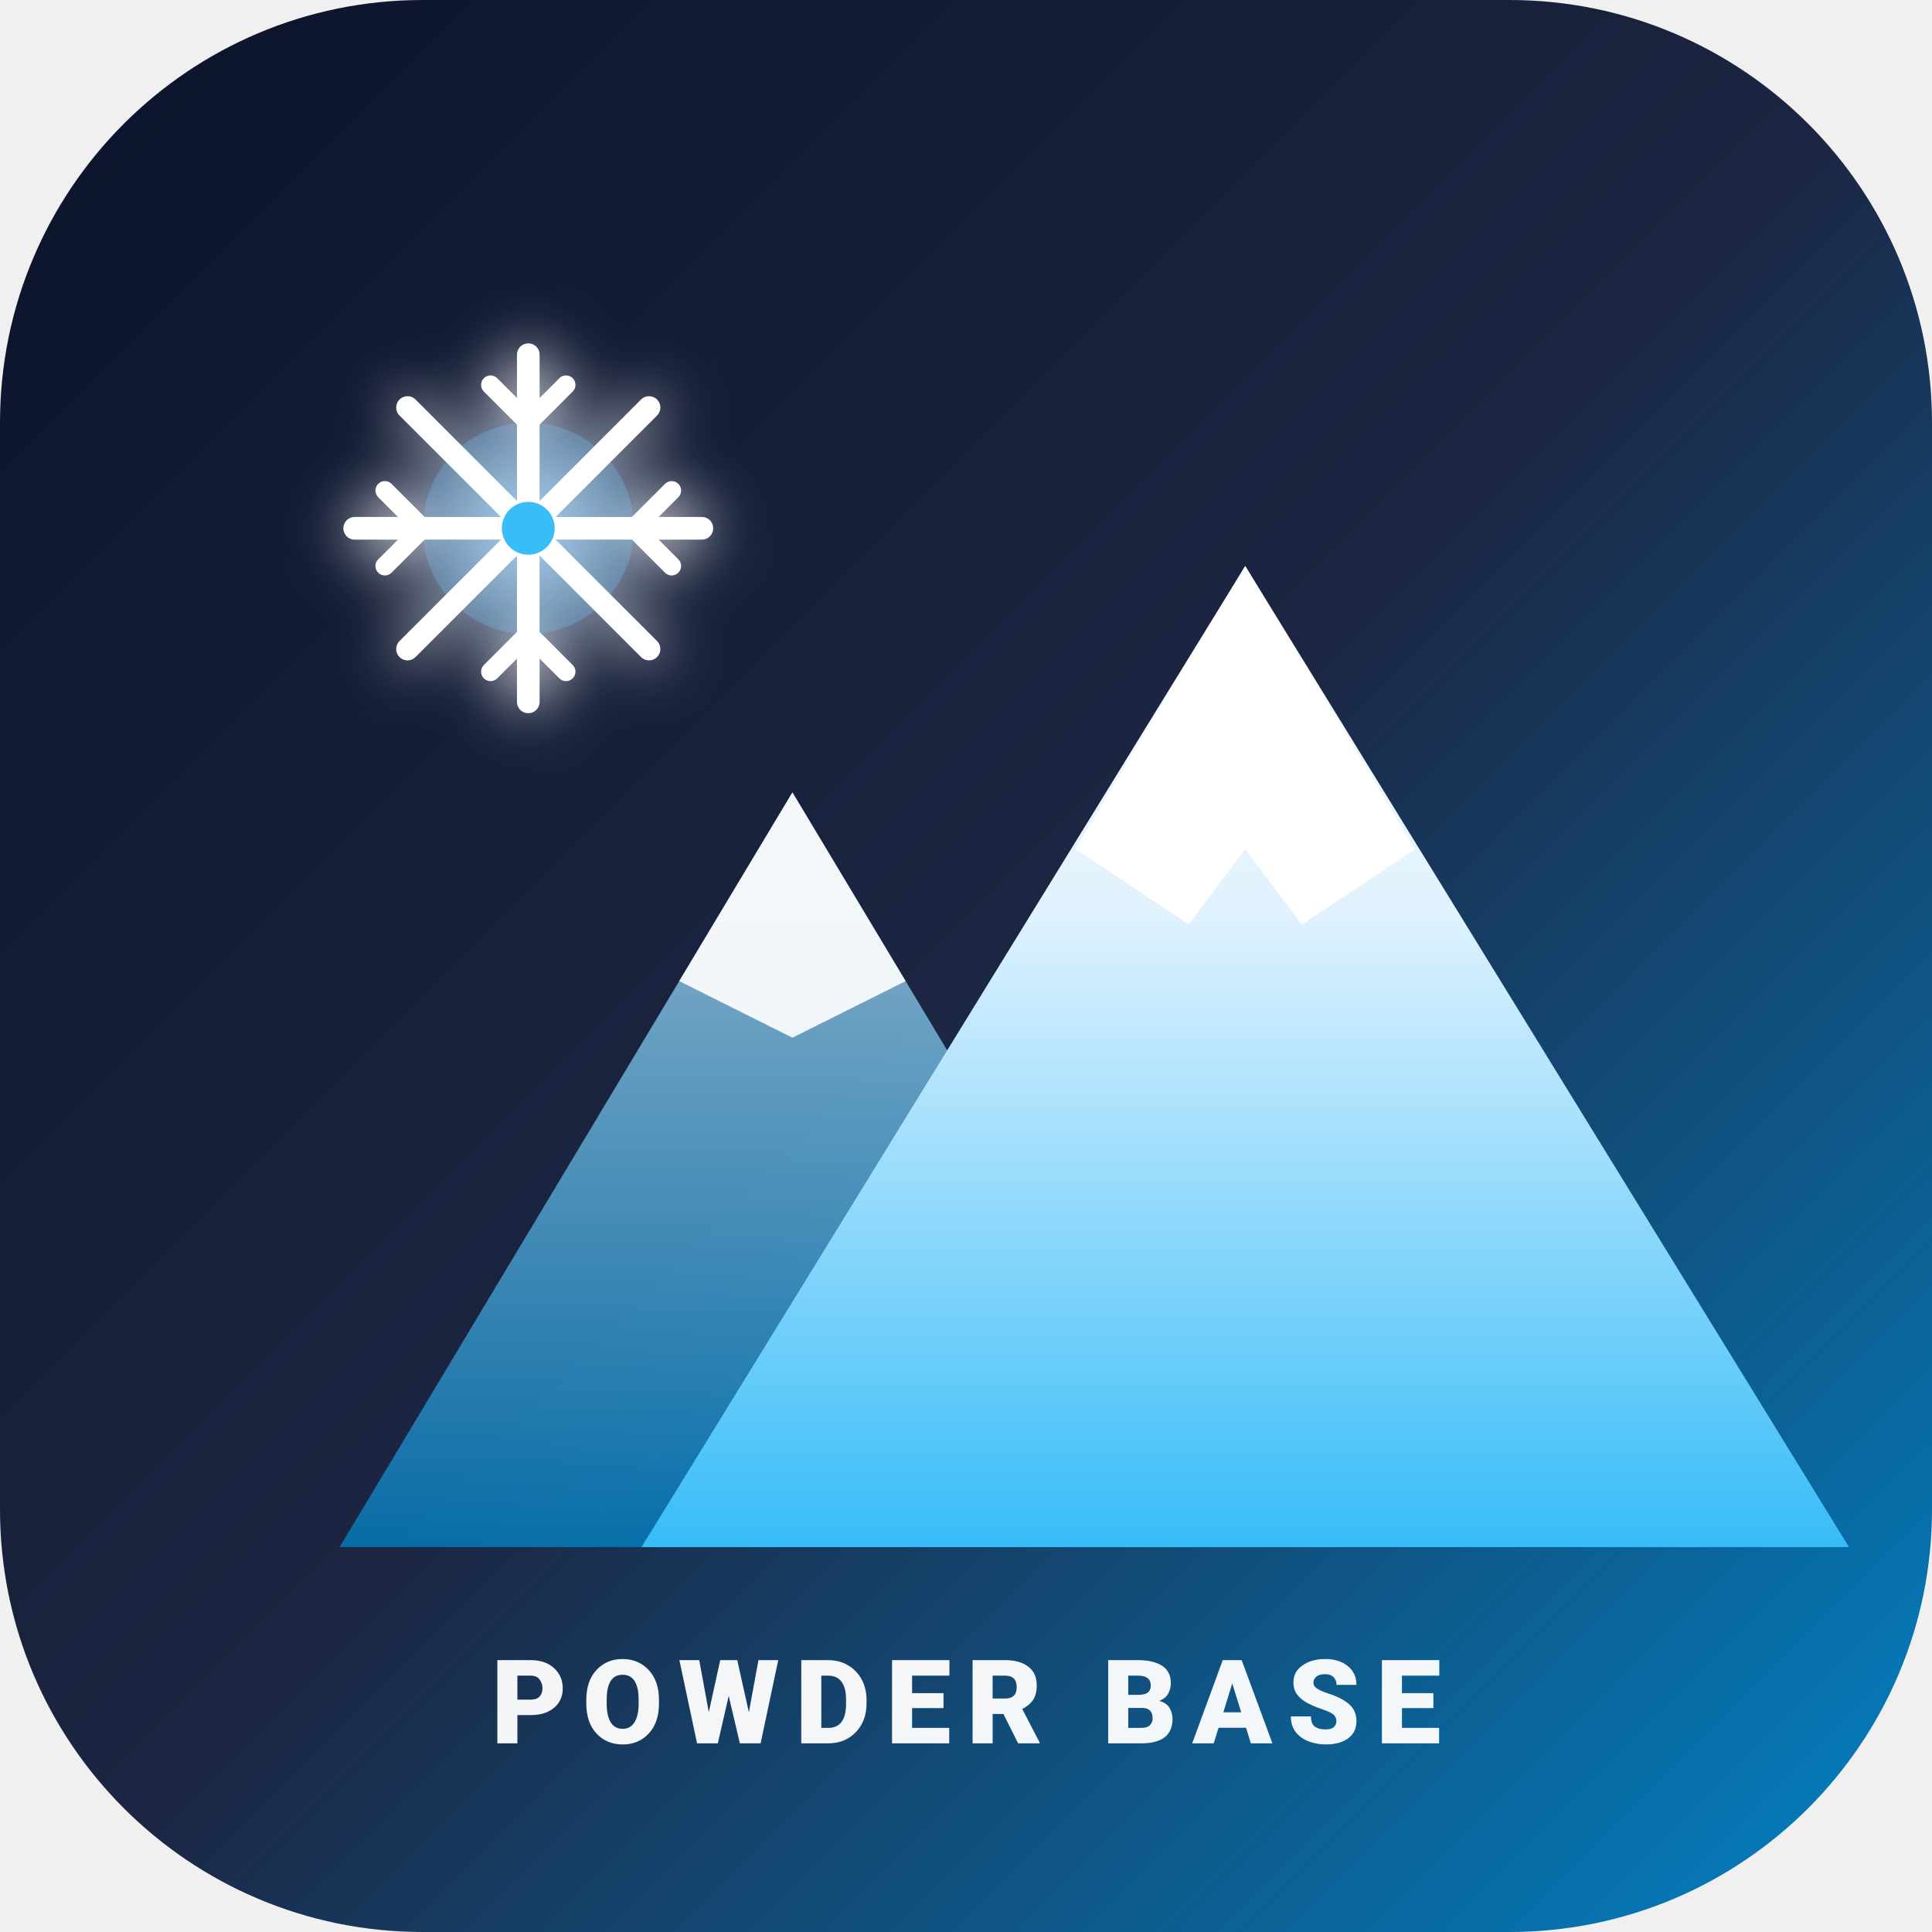
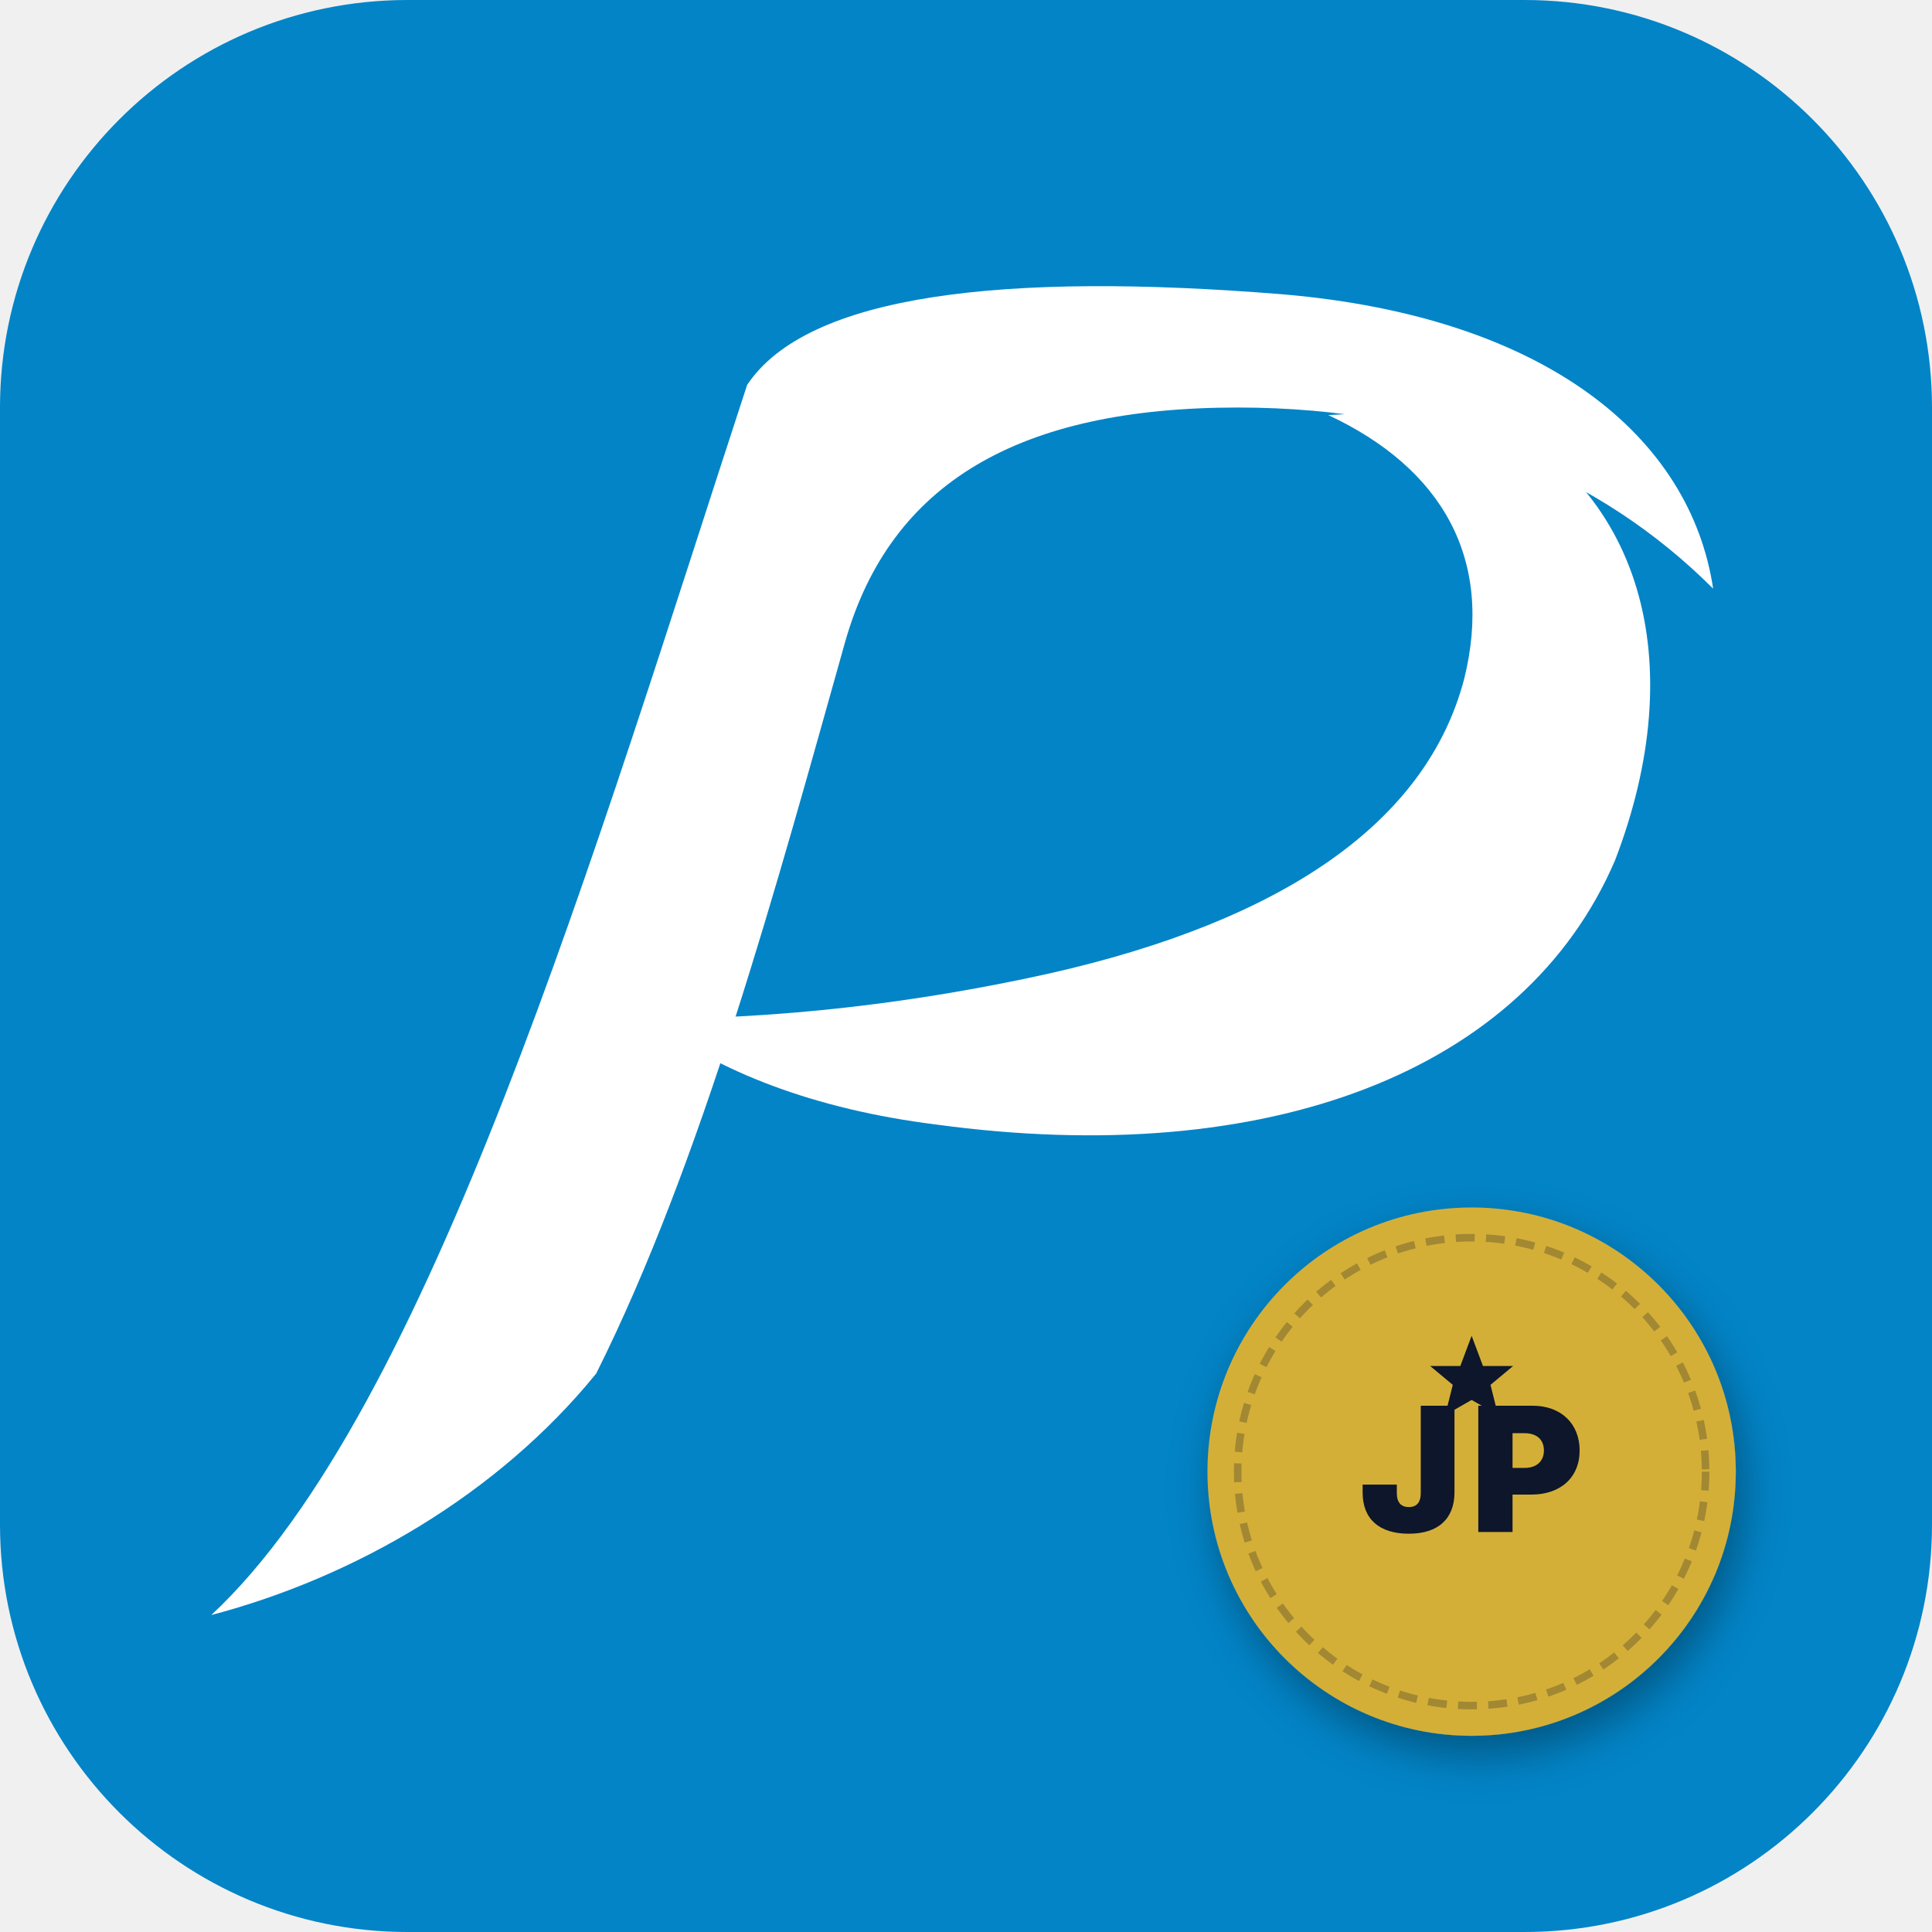
<svg xmlns="http://www.w3.org/2000/svg" viewBox="0 0 512 512" width="512" height="512">
  <defs>
-     <linearGradient id="bg" x1="0%" y1="0%" x2="100%" y2="100%">
-       <stop offset="0%" stop-color="#0b132b" />
-       <stop offset="50%" stop-color="#1c2541" />
-       <stop offset="100%" stop-color="#0284c7" />
-     </linearGradient>
-     <linearGradient id="mtn1" x1="0%" y1="0%" x2="0%" y2="100%">
-       <stop offset="0%" stop-color="#ffffff" />
-       <stop offset="35%" stop-color="#e0f2fe" />
-       <stop offset="100%" stop-color="#38bdf8" />
-     </linearGradient>
-     <linearGradient id="mtn2" x1="0%" y1="0%" x2="0%" y2="100%">
-       <stop offset="0%" stop-color="#bae6fd" />
-       <stop offset="100%" stop-color="#0284c7" />
-     </linearGradient>
-     <filter id="glow" x="-20%" y="-20%" width="140%" height="140%">
-       <feGaussianBlur stdDeviation="8" result="blur" />
-       <feComposite in="SourceGraphic" in2="blur" operator="over" />
+     <filter id="shadowFlat1" x="-20%" y="-20%" width="150%" height="150%">
+       <feDropShadow dx="2" dy="5" stdDeviation="6" flood-color="#000000" flood-opacity="0.35" />
    </filter>
  </defs>
-   <rect width="512" height="512" rx="112" fill="url(#bg)" />
-   <polygon points="90,410 210,210 330,410" fill="url(#mtn2)" opacity="0.75" />
-   <polygon points="210,210 240,260 210,275 180,260" fill="#ffffff" opacity="0.9" />
-   <polygon points="170,410 330,150 490,410" fill="url(#mtn1)" />
-   <polygon points="330,150 375,225 345,245 330,225 315,245 285,225" fill="#ffffff" />
-   <g transform="translate(140, 140)" filter="url(#glow)">
-     <circle cx="0" cy="0" r="28" fill="#38bdf8" opacity="0.3" />
-     <path d="M0,-46 L0,46 M-46,0 L46,0 M-32,-32 L32,32 M-32,32 L32,-32" stroke="#ffffff" stroke-width="6" stroke-linecap="round" />
-     <path d="M0,-28 L-10,-38 M0,-28 L10,-38" stroke="#ffffff" stroke-width="5" stroke-linecap="round" />
-     <path d="M0,28 L-10,38 M0,28 L10,38" stroke="#ffffff" stroke-width="5" stroke-linecap="round" />
-     <path d="M-28,0 L-38,-10 M-28,0 L-38,10" stroke="#ffffff" stroke-width="5" stroke-linecap="round" />
-     <path d="M28,0 L38,-10 M28,0 L38,10" stroke="#ffffff" stroke-width="5" stroke-linecap="round" />
-     <circle cx="0" cy="0" r="7" fill="#38bdf8" />
+   <rect width="512" height="512" rx="108" fill="#0284c7" />
+   <g transform="translate(-8, -8)">
+     <path d="M 64 436              C 122 382, 166 232, 206 110              C 222 86, 274 80, 348 86              C 418 92, 456 124, 462 164              C 432 134, 390 116, 336 116              C 278 116, 244 136, 232 178              C 214 242, 194 316, 166 372              C 140 404, 102 426, 64 436 Z" fill="#ffffff" />
+     <path d="M 398 116              C 444 136, 456 184, 436 236              C 412 292, 344 318, 256 306              C 224 302, 198 292, 180 278              C 214 278, 250 274, 286 266              C 348 252, 386 226, 396 188              C 404 156, 390 132, 360 118 Z" fill="#ffffff" />
  </g>
-   <text x="256" y="462" font-family="-apple-system, BlinkMacSystemFont, 'Segoe UI', Roboto, sans-serif" font-size="31" font-weight="900" fill="#ffffff" letter-spacing="4" text-anchor="middle" opacity="0.95">POWDER BASE</text>
+   <g transform="translate(390, 390)" filter="url(#shadowFlat1)">
+     <circle cx="0" cy="0" r="70" fill="#d4af37" />
+     <circle cx="0" cy="0" r="62" fill="none" stroke="#0f172a" stroke-width="2" stroke-opacity="0.25" stroke-dasharray="5 3" />
+     <text x="0" y="16" font-family="-apple-system, BlinkMacSystemFont, 'Arial Black', sans-serif" font-size="46" font-weight="900" fill="#0f172a" text-anchor="middle" letter-spacing="2">JP</text>
+     <polygon points="0,-36 3,-28 11,-28 5,-23 7,-15 0,-19 -7,-15 -5,-23 -11,-28 -3,-28" fill="#0f172a" />
+   </g>
</svg>
